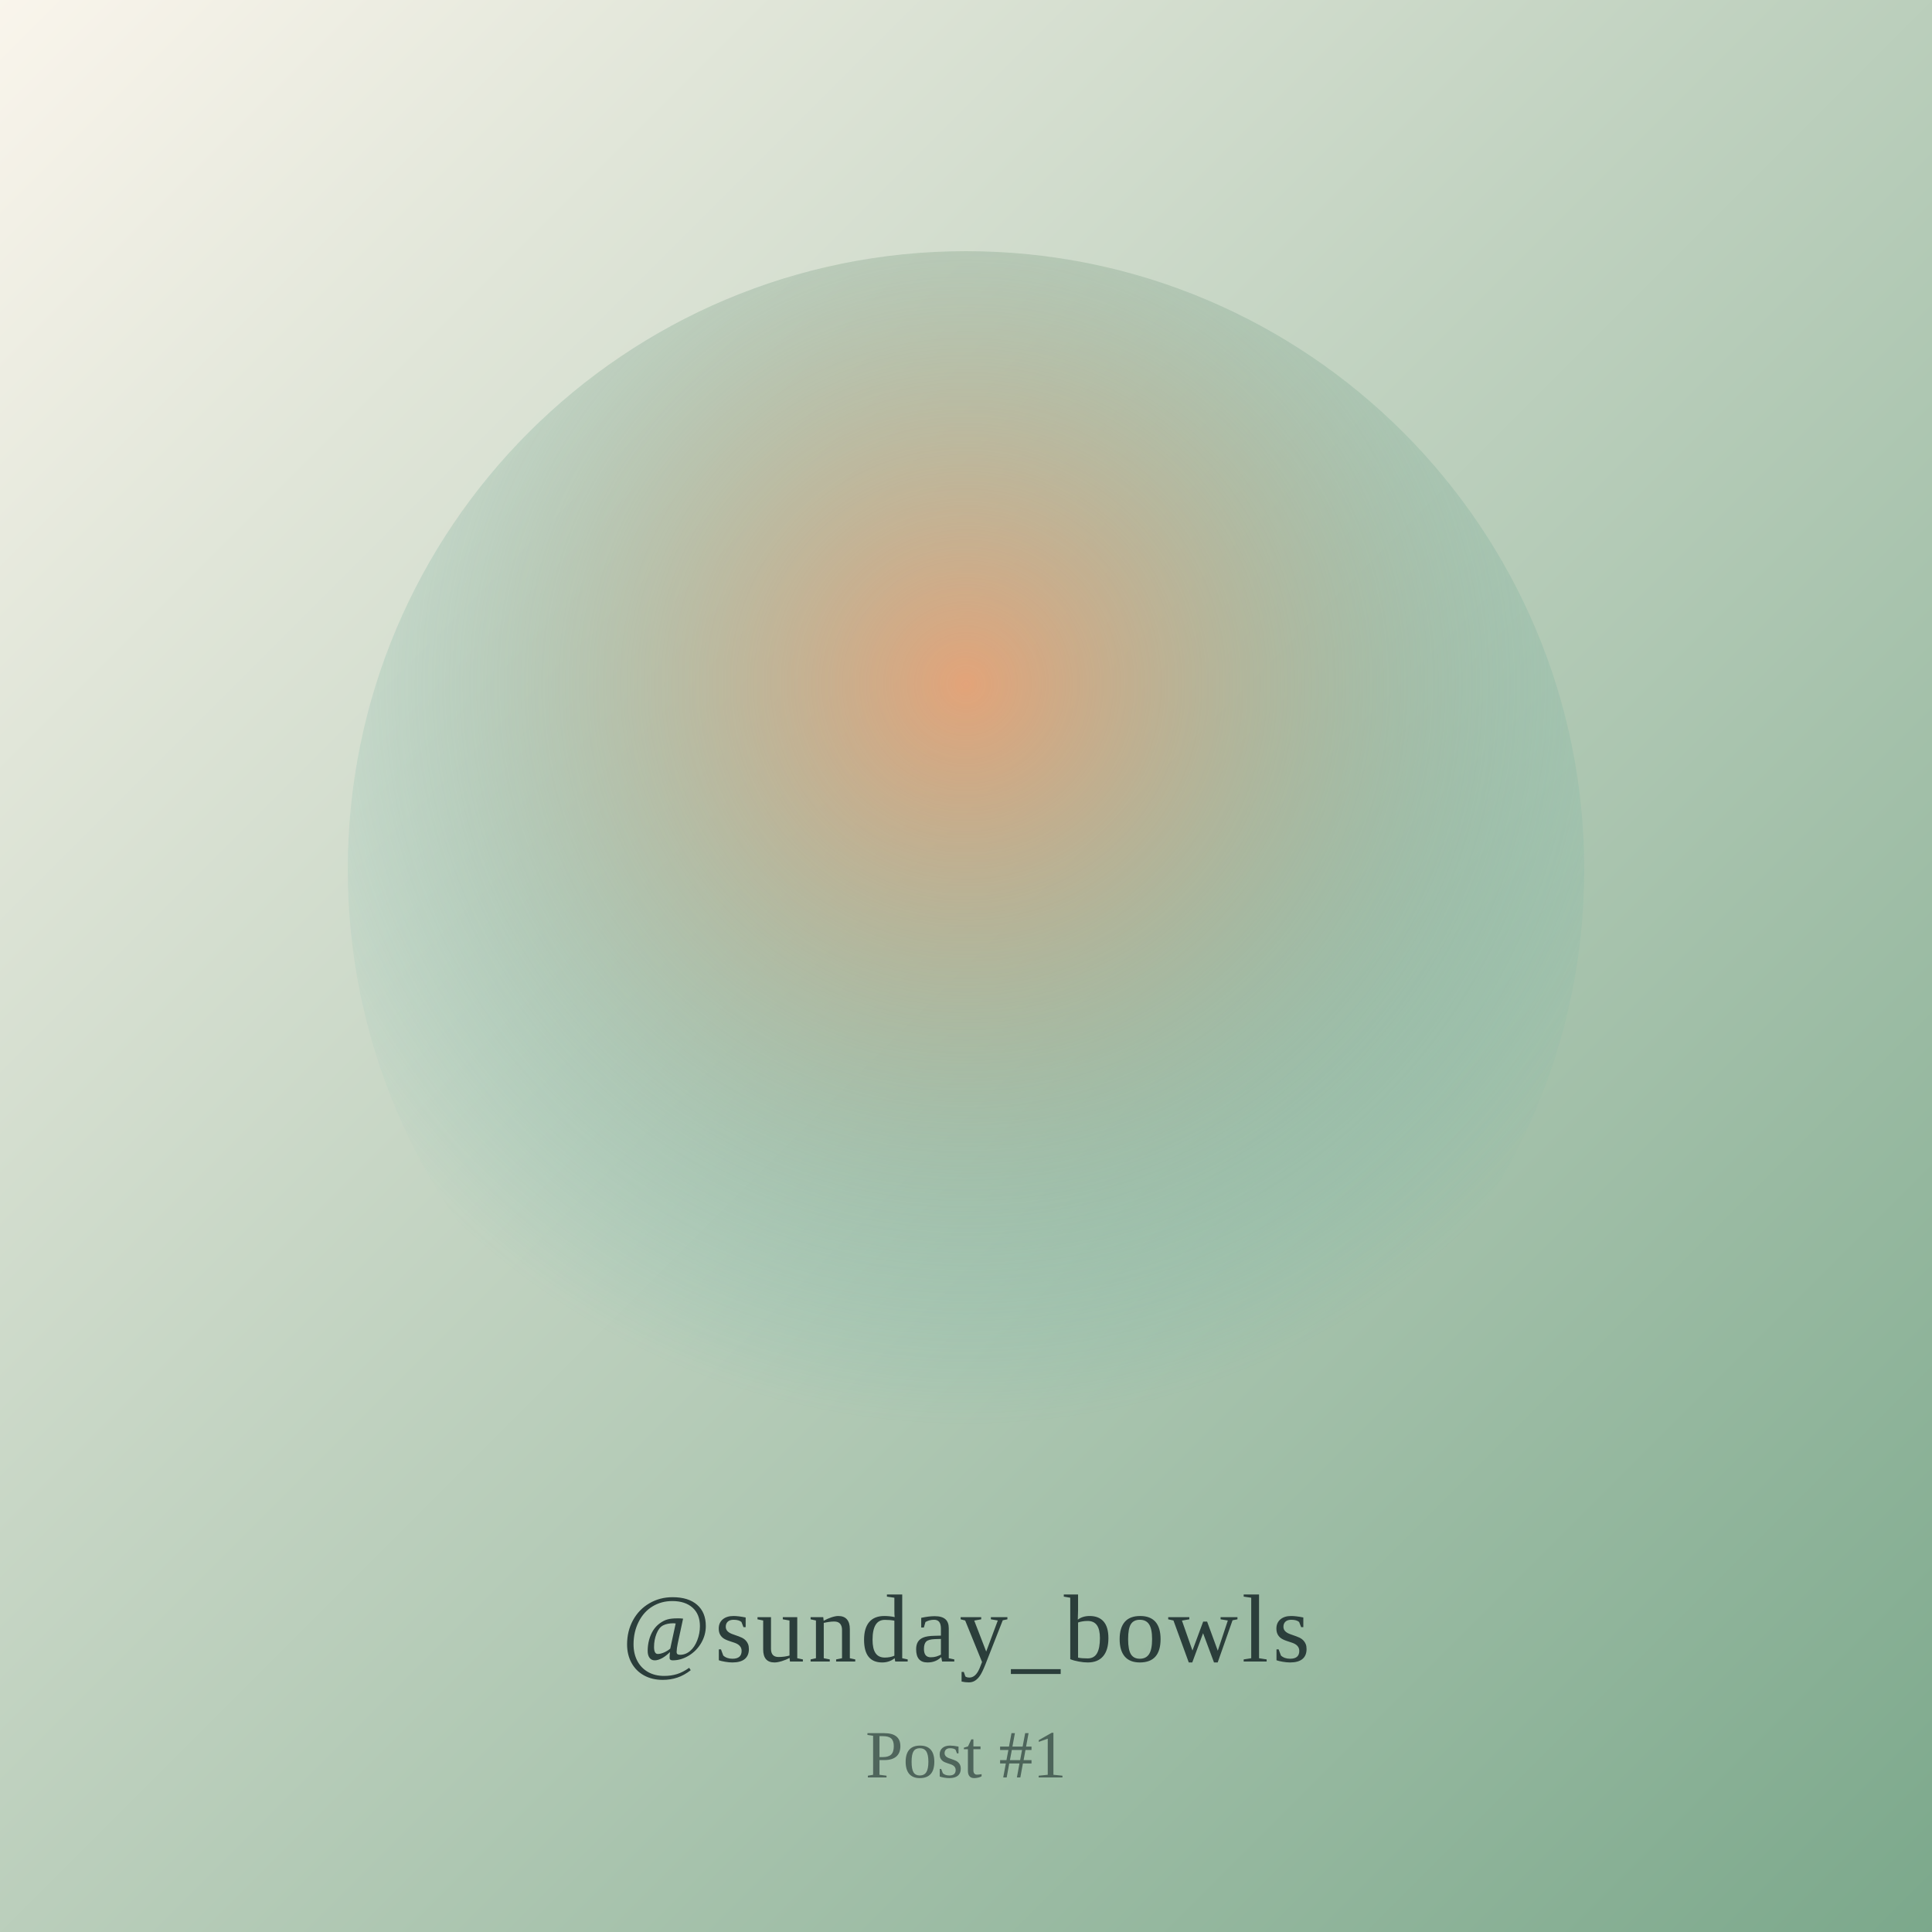
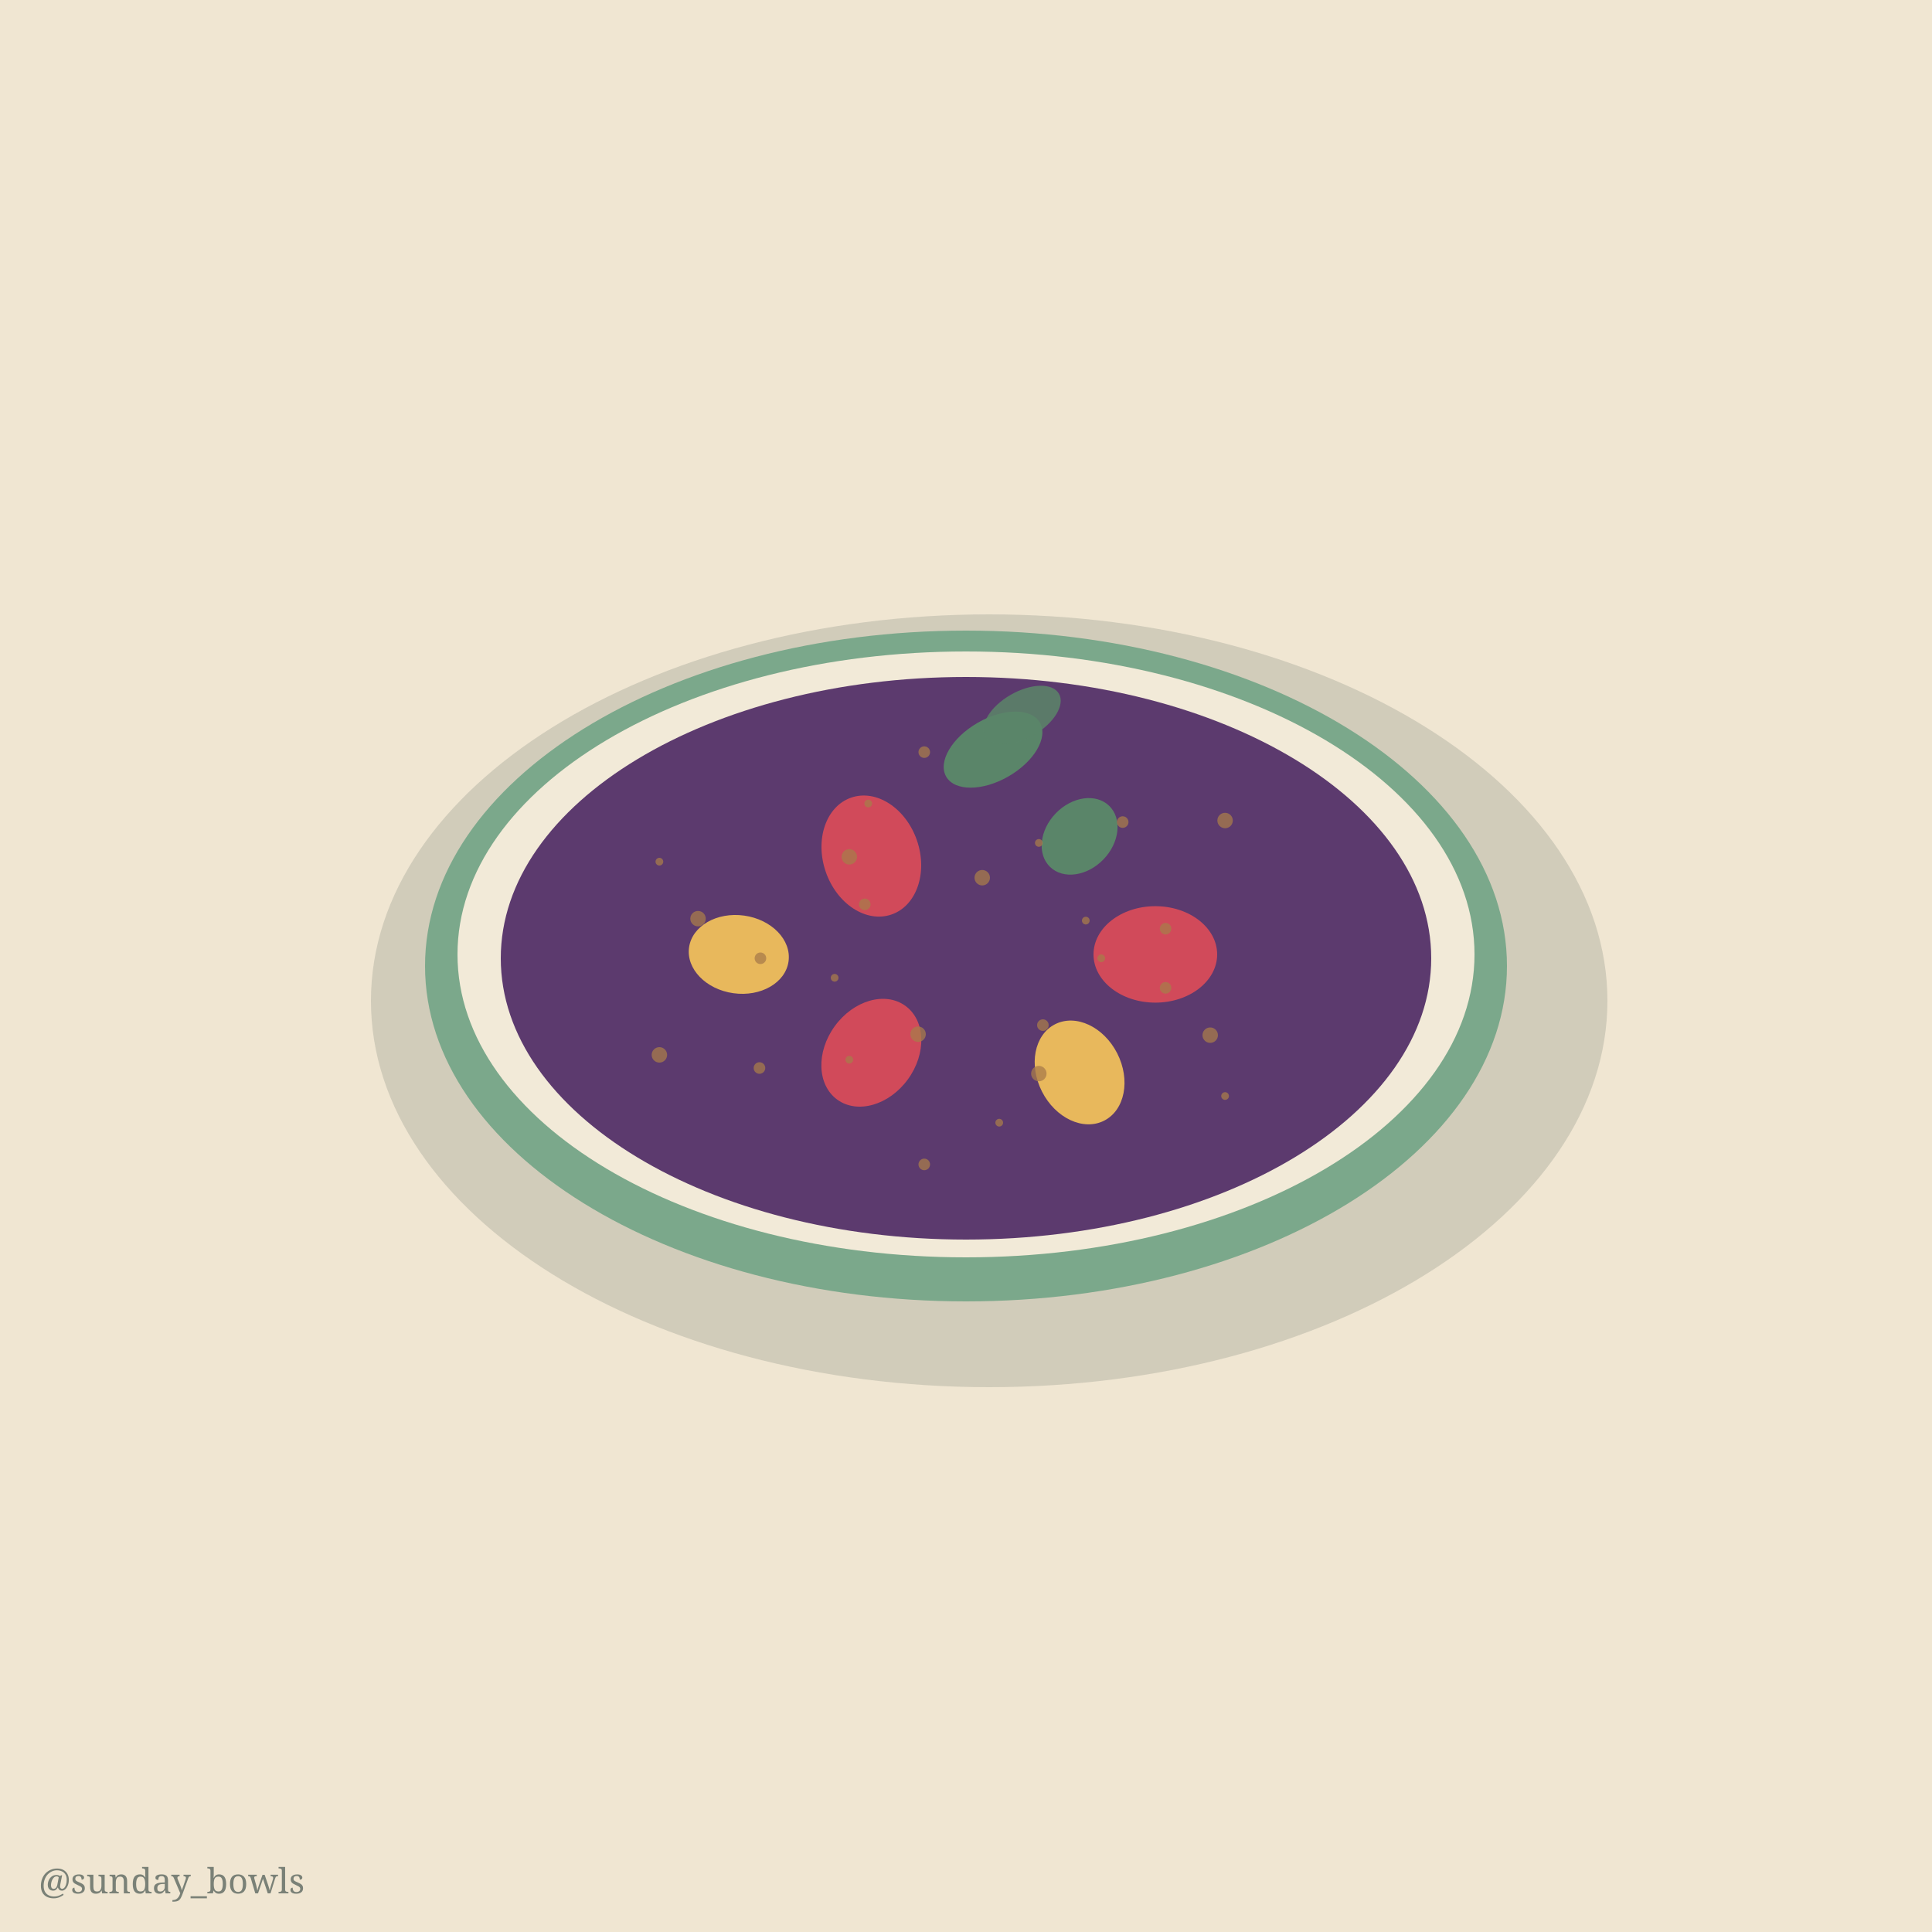
- <svg xmlns="http://www.w3.org/2000/svg" viewBox="0 0 1000 1000" preserveAspectRatio="xMidYMid slice" role="img" aria-label="Post #1">
-   <defs>
-     <linearGradient id="g1drf75d" x1="0" y1="0" x2="1" y2="1">
-       <stop offset="0%" stop-color="#FAF5EC" />
-       <stop offset="100%" stop-color="#7BA88B" />
-     </linearGradient>
-     <radialGradient id="g2yfgle5" cx="50%" cy="35%" r="60%">
-       <stop offset="0%" stop-color="#E89B6C" stop-opacity="0.85" />
-       <stop offset="100%" stop-color="#3FA9A1" stop-opacity="0.0" />
-     </radialGradient>
-   </defs>
-   <rect width="1000" height="1000" fill="url(#g1drf75d)" />
-   <circle cx="500" cy="450" r="320" fill="url(#g2yfgle5)" />
-   <g fill="#2B3E3B" font-family="Georgia, 'Times New Roman', serif">
-     <text x="50%" y="860" text-anchor="middle" font-size="50" letter-spacing="2">@sunday_bowls</text>
-     <text x="50%" y="920" text-anchor="middle" font-size="35" opacity="0.7">Post #1</text>
+ <svg xmlns="http://www.w3.org/2000/svg" viewBox="0 0 1000 1000" preserveAspectRatio="xMidYMid slice" role="img" aria-label="サンライズボウル">
+   <rect width="1000" height="1000" fill="#F0E6D2" />
+   <ellipse cx="512" cy="518" rx="320" ry="200" fill="#2B3E3B" opacity="0.16" />
+   <g transform="translate(500,500)">
+     <ellipse cx="0" cy="0" rx="280" ry="173.6" fill="#7BA88B" />
+     <ellipse cx="0" cy="-6" rx="263.2" ry="156.8" fill="#F2EAD8" />
+     <ellipse cx="0" cy="-4" rx="240.8" ry="145.6" fill="#5C3A6E" />
+     <ellipse cx="98.0" cy="-6.0" rx="32" ry="24.96" fill="#D14A5A" transform="rotate(0 98.0 -6.0)" />
+     <ellipse cx="58.8" cy="55.1" rx="28" ry="21.84" fill="#E8B85C" transform="rotate(63 58.8 55.1)" />
+     <ellipse cx="-49.0" cy="44.9" rx="30" ry="23.4" fill="#D14A5A" transform="rotate(126 -49.0 44.9)" />
+     <ellipse cx="-117.6" cy="-6.0" rx="26" ry="20.28" fill="#E8B85C" transform="rotate(188 -117.6 -6.0)" />
+     <ellipse cx="-49.0" cy="-56.9" rx="32" ry="24.96" fill="#D14A5A" transform="rotate(251 -49.0 -56.9)" />
+     <ellipse cx="58.8" cy="-67.1" rx="22" ry="17.16" fill="#5A8569" transform="rotate(314 58.8 -67.1)" />
+     <g transform="translate(14,-112) rotate(-30)">
+       <ellipse cx="0" cy="0" rx="28" ry="16" fill="#5A8569" />
+       <ellipse cx="22" cy="-8" rx="22" ry="12" fill="#5A8569" opacity="0.85" />
+     </g>
+     <circle cx="70.0" cy="-4.0" r="2.0" fill="#A87B4A" opacity="0.75" />
+     <circle cx="103.3" cy="11.3" r="3.0" fill="#A87B4A" opacity="0.75" />
+     <circle cx="126.4" cy="35.8" r="4.0" fill="#A87B4A" opacity="0.75" />
+     <circle cx="134.1" cy="67.3" r="2.0" fill="#A87B4A" opacity="0.75" />
+     <circle cx="39.8" cy="30.6" r="3.0" fill="#A87B4A" opacity="0.75" />
+     <circle cx="37.7" cy="55.7" r="4.0" fill="#A87B4A" opacity="0.75" />
+     <circle cx="17.2" cy="81.1" r="2.0" fill="#A87B4A" opacity="0.75" />
+     <circle cx="-21.6" cy="102.7" r="3.0" fill="#A87B4A" opacity="0.75" />
+     <circle cx="-24.8" cy="35.3" r="4.0" fill="#A87B4A" opacity="0.75" />
+     <circle cx="-60.4" cy="48.5" r="2.0" fill="#A87B4A" opacity="0.75" />
+     <circle cx="-106.9" cy="52.8" r="3.0" fill="#A87B4A" opacity="0.75" />
+     <circle cx="-158.7" cy="46.0" r="4.0" fill="#A87B4A" opacity="0.75" />
+     <circle cx="-68.0" cy="6.1" r="2.0" fill="#A87B4A" opacity="0.75" />
+     <circle cx="-106.4" cy="-4.0" r="3.0" fill="#A87B4A" opacity="0.75" />
+     <circle cx="-138.7" cy="-24.5" r="4.0" fill="#A87B4A" opacity="0.75" />
+     <circle cx="-158.7" cy="-54.0" r="2.0" fill="#A87B4A" opacity="0.75" />
+     <circle cx="-52.4" cy="-31.9" r="3.0" fill="#A87B4A" opacity="0.75" />
+     <circle cx="-60.4" cy="-56.5" r="4.0" fill="#A87B4A" opacity="0.75" />
+     <circle cx="-50.6" cy="-84.1" r="2.0" fill="#A87B4A" opacity="0.75" />
+     <circle cx="-21.6" cy="-110.7" r="3.0" fill="#A87B4A" opacity="0.75" />
+     <circle cx="8.4" cy="-45.7" r="4.0" fill="#A87B4A" opacity="0.75" />
+     <circle cx="37.7" cy="-63.7" r="2.0" fill="#A87B4A" opacity="0.75" />
+     <circle cx="81.1" cy="-74.5" r="3.0" fill="#A87B4A" opacity="0.75" />
+     <circle cx="134.1" cy="-75.3" r="4.0" fill="#A87B4A" opacity="0.75" />
+     <circle cx="62.0" cy="-23.5" r="2.0" fill="#A87B4A" opacity="0.75" />
+     <circle cx="103.3" cy="-19.3" r="3.0" fill="#A87B4A" opacity="0.75" />
  </g>
+   <text x="20" y="980" fill="#2B3E3B" font-family="Georgia, serif" font-size="18" opacity="0.6">@sunday_bowls</text>
</svg>
